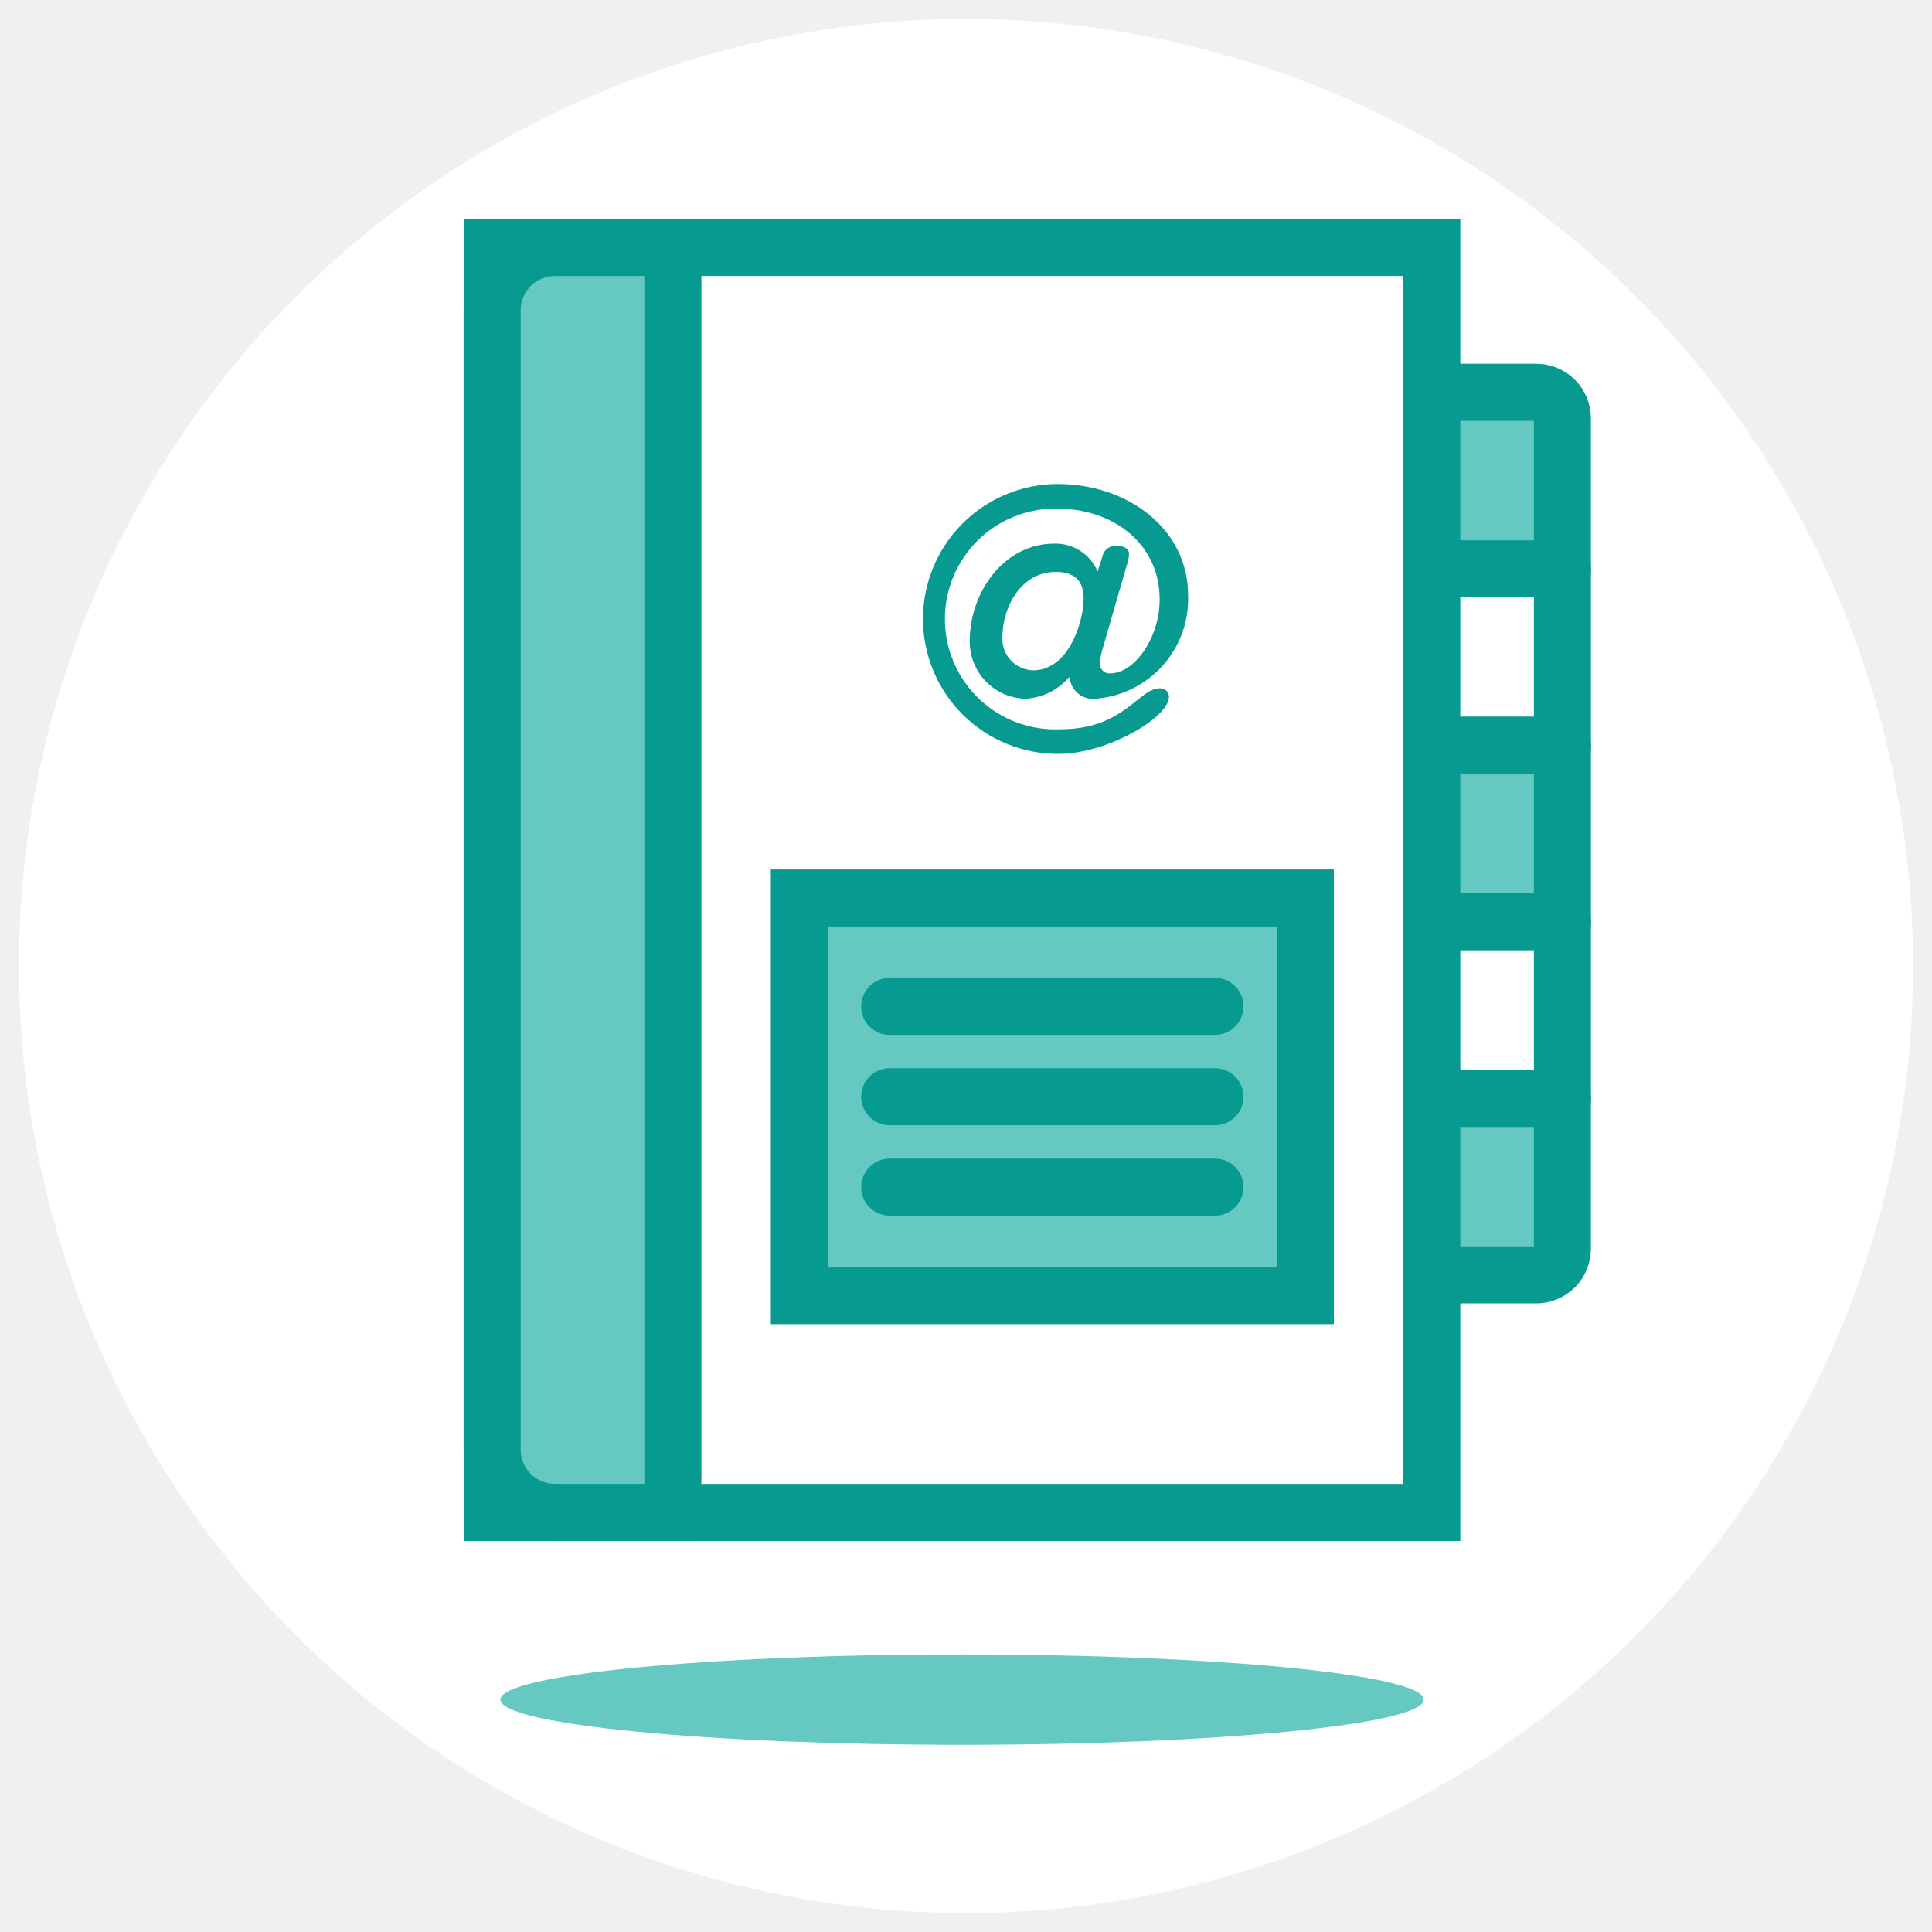
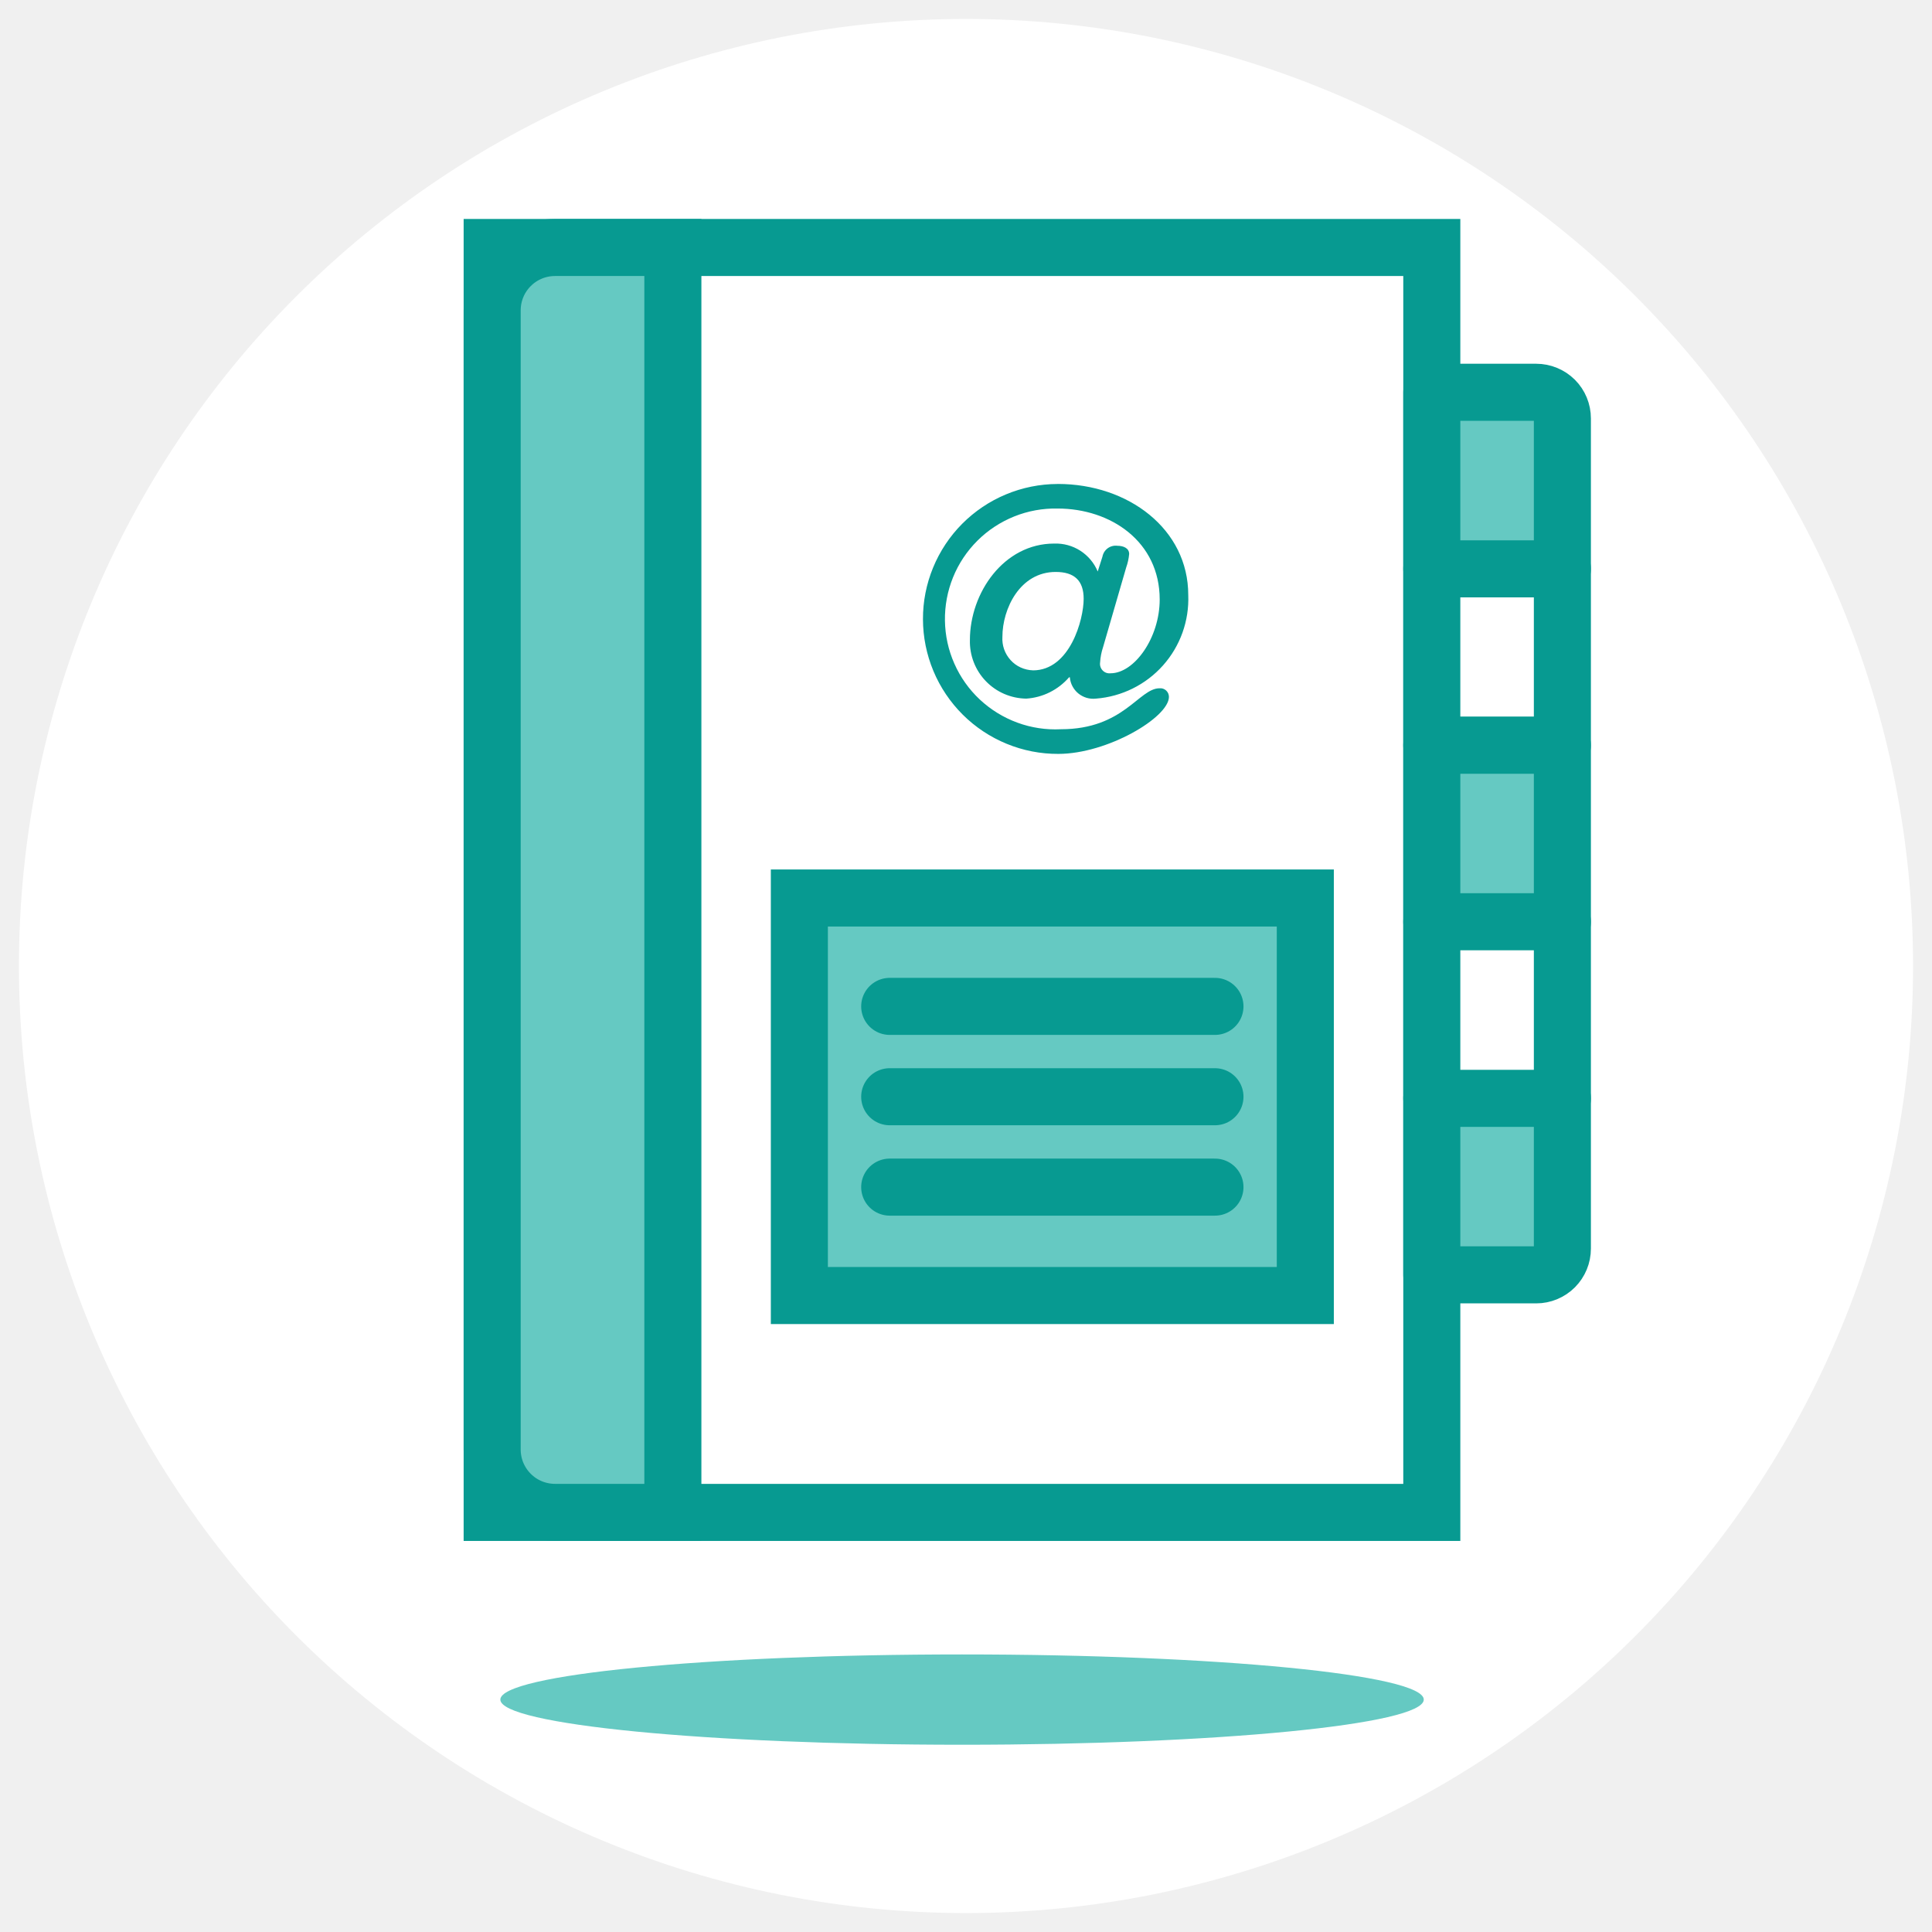
- <svg xmlns="http://www.w3.org/2000/svg" width="51" height="51" viewBox="0 0 51 51" fill="none">
-   <path d="M0.5 25.5C0.5 32.13 3.134 38.489 7.822 43.178C12.511 47.866 18.87 50.5 25.5 50.5C32.13 50.5 38.489 47.866 43.178 43.178C47.866 38.489 50.5 32.13 50.5 25.5C50.5 18.87 47.866 12.511 43.178 7.822C38.489 3.134 32.13 0.5 25.5 0.5C18.87 0.5 12.511 3.134 7.822 7.822C3.134 12.511 0.5 18.87 0.5 25.5Z" fill="white" />
-   <path d="M37.584 44.865C37.584 45.524 32.127 46.058 25.396 46.058C18.666 46.058 13.209 45.524 13.209 44.865C13.209 44.207 18.666 43.673 25.396 43.673C32.127 43.673 37.584 44.207 37.584 44.865Z" fill="#65C9C2" />
-   <path d="M12.992 6.533H37.796V39.924H12.992V6.533Z" fill="white" />
-   <path d="M12.992 6.533H37.796V39.924H12.992V6.533Z" stroke="#079A91" stroke-width="1.506" />
-   <path d="M41.243 32.961C41.243 33.145 41.17 33.32 41.041 33.45C40.911 33.58 40.735 33.653 40.552 33.653H37.796V28.992H41.243V32.961Z" fill="#65C9C2" stroke="#079A91" stroke-width="1.506" stroke-linejoin="round" />
-   <path d="M37.796 15.012H41.244V19.674H37.796V15.012Z" fill="white" stroke="#079A91" stroke-width="1.506" stroke-linejoin="round" />
-   <path d="M37.796 19.673H41.244V24.335H37.796V19.673Z" fill="#65C9C2" stroke="#079A91" stroke-width="1.506" stroke-linejoin="round" />
-   <path d="M37.796 24.332H41.244V28.994H37.796V24.332Z" fill="white" stroke="#079A91" stroke-width="1.506" stroke-linejoin="round" />
-   <path d="M41.243 15.016H37.796V10.355H40.552C40.735 10.355 40.911 10.428 41.041 10.557C41.17 10.687 41.243 10.863 41.243 11.046V15.016Z" fill="#65C9C2" stroke="#079A91" stroke-width="1.506" stroke-linejoin="round" />
-   <path d="M21.101 23.705H34.457V34.2H21.101V23.705Z" fill="#65C9C2" stroke="#079A91" stroke-width="1.506" />
-   <path d="M23.486 26.566H32.072" stroke="#079A91" stroke-width="1.506" stroke-linecap="round" stroke-linejoin="round" />
-   <path d="M23.486 28.951H32.072" stroke="#079A91" stroke-width="1.506" stroke-linecap="round" stroke-linejoin="round" />
-   <path d="M23.486 31.337H32.072" stroke="#079A91" stroke-width="1.506" stroke-linecap="round" stroke-linejoin="round" />
-   <path d="M27.917 12.776C27.449 12.777 26.986 12.871 26.554 13.051C26.122 13.231 25.73 13.495 25.401 13.827C25.071 14.158 24.809 14.552 24.632 14.985C24.454 15.417 24.363 15.881 24.364 16.349C24.366 16.817 24.459 17.279 24.639 17.711C24.82 18.143 25.083 18.535 25.415 18.865C25.747 19.195 26.14 19.456 26.573 19.634C27.005 19.812 27.469 19.902 27.937 19.901C29.235 19.901 30.858 18.937 30.858 18.395C30.858 18.364 30.851 18.333 30.839 18.305C30.826 18.276 30.808 18.25 30.785 18.229C30.762 18.208 30.734 18.192 30.705 18.181C30.675 18.171 30.644 18.167 30.612 18.17C30.062 18.167 29.668 19.25 28.006 19.25C27.615 19.27 27.224 19.211 26.856 19.077C26.488 18.942 26.152 18.735 25.866 18.468C25.58 18.2 25.351 17.878 25.192 17.52C25.034 17.162 24.949 16.776 24.943 16.384C24.937 15.993 25.01 15.604 25.158 15.242C25.305 14.879 25.524 14.55 25.802 14.274C26.079 13.998 26.41 13.78 26.773 13.635C27.136 13.489 27.525 13.418 27.917 13.426C29.324 13.426 30.612 14.301 30.612 15.827C30.612 16.84 29.944 17.775 29.314 17.775C29.276 17.779 29.238 17.775 29.201 17.762C29.165 17.749 29.133 17.728 29.106 17.7C29.079 17.672 29.059 17.639 29.048 17.602C29.036 17.566 29.033 17.527 29.039 17.489C29.047 17.352 29.073 17.216 29.117 17.086L29.727 14.98C29.768 14.866 29.794 14.748 29.805 14.627C29.805 14.469 29.648 14.41 29.493 14.41C29.403 14.399 29.313 14.422 29.24 14.475C29.166 14.528 29.116 14.607 29.099 14.695L28.974 15.088C28.88 14.862 28.72 14.671 28.514 14.539C28.308 14.408 28.067 14.342 27.823 14.351C26.495 14.351 25.6 15.65 25.6 16.899C25.594 17.098 25.629 17.297 25.701 17.483C25.773 17.669 25.881 17.839 26.019 17.983C26.157 18.126 26.323 18.241 26.506 18.32C26.689 18.4 26.886 18.442 27.085 18.444C27.302 18.43 27.514 18.373 27.708 18.277C27.902 18.18 28.075 18.046 28.217 17.882H28.237C28.244 17.964 28.267 18.045 28.305 18.118C28.344 18.192 28.397 18.256 28.461 18.309C28.525 18.361 28.599 18.4 28.679 18.424C28.759 18.447 28.842 18.454 28.924 18.444C29.606 18.392 30.24 18.078 30.695 17.568C31.15 17.058 31.389 16.392 31.362 15.709C31.362 13.967 29.778 12.777 27.919 12.777L27.917 12.776ZM27.267 17.695C27.156 17.692 27.046 17.666 26.944 17.62C26.842 17.573 26.751 17.506 26.676 17.424C26.6 17.341 26.543 17.244 26.506 17.138C26.469 17.033 26.454 16.921 26.461 16.809C26.461 16.072 26.923 15.097 27.868 15.097C28.359 15.097 28.605 15.324 28.605 15.806C28.605 16.357 28.241 17.695 27.267 17.695Z" fill="#079A91" />
-   <path d="M17.762 39.923H14.651C14.433 39.923 14.218 39.881 14.016 39.797C13.815 39.714 13.632 39.592 13.478 39.438C13.324 39.283 13.201 39.1 13.118 38.899C13.035 38.698 12.992 38.482 12.992 38.264V8.192C12.992 7.752 13.167 7.33 13.478 7.019C13.789 6.708 14.211 6.533 14.651 6.533H17.762V39.923Z" fill="#65C9C2" />
-   <path d="M17.762 39.923H14.651C14.433 39.923 14.218 39.881 14.016 39.797C13.815 39.714 13.632 39.592 13.478 39.438C13.324 39.283 13.201 39.1 13.118 38.899C13.035 38.698 12.992 38.482 12.992 38.264V8.192C12.992 7.752 13.167 7.33 13.478 7.019C13.789 6.708 14.211 6.533 14.651 6.533H17.762V39.923Z" stroke="#079A91" stroke-width="1.506" />
+ <svg xmlns="http://www.w3.org/2000/svg" fill="none" height="51" viewBox="0 0 51 51" width="51">
+   <path d="m.5 25.5c0 6.63 2.634 12.989 7.322 17.678 4.688 4.688 11.047 7.322 17.678 7.322s12.989-2.634 17.678-7.322 7.322-11.047 7.322-17.678-2.634-12.989-7.322-17.678c-4.688-4.688-11.047-7.322-17.678-7.322s-12.989 2.634-17.678 7.322c-4.688 4.688-7.322 11.047-7.322 17.678z" fill="#fff" />
+   <path d="m37.584 44.865c0 .659-5.457 1.192-12.188 1.192s-12.188-.534-12.188-1.192c0-.659 5.457-1.192 12.188-1.192s12.188.534 12.188 1.192z" fill="#65c9c2" />
+   <path d="m12.992 6.533h24.804v33.391h-24.804z" fill="#fff" />
+   <g stroke="#079a91" stroke-width="1.506">
+     <path d="m12.992 6.533h24.804v33.391h-24.804z" />
+     <path d="m41.243 32.961c0 .183-.073.359-.202.489-.13.13-.305.203-.489.203h-2.756v-4.661h3.447z" fill="#65c9c2" stroke-linejoin="round" />
+     <path d="m37.796 15.012h3.447v4.661h-3.447z" fill="#fff" stroke-linejoin="round" />
+     <path d="m37.796 19.673h3.447v4.661h-3.447z" fill="#65c9c2" stroke-linejoin="round" />
+     <path d="m37.796 24.332h3.447v4.661h-3.447z" fill="#fff" stroke-linejoin="round" />
+     <path d="m41.243 15.016h-3.447v-4.661h2.756c.183 0 .359.073.489.202.13.13.202.305.202.489z" fill="#65c9c2" stroke-linejoin="round" />
+     <path d="m21.101 23.705h13.356v10.494h-13.356z" fill="#65c9c2" />
+     <path d="m23.486 26.566h8.586" stroke-linecap="round" stroke-linejoin="round" />
+     <path d="m23.486 28.951h8.586" stroke-linecap="round" stroke-linejoin="round" />
+     <path d="m23.486 31.337h8.586" stroke-linecap="round" stroke-linejoin="round" />
+   </g>
+   <path d="m27.917 12.776c-.468.001-.931.095-1.363.275-.432.18-.824.444-1.154.775-.33.332-.591.725-.769 1.158-.178.433-.269.896-.267 1.364.001.468.095.931.275 1.363.18.432.444.824.775 1.154.332.33.725.591 1.158.769s.896.269 1.364.267c1.298 0 2.921-.964 2.921-1.506 0-.031-.007-.062-.019-.091-.013-.029-.031-.054-.054-.076-.023-.021-.05-.037-.08-.048-.03-.01-.061-.014-.092-.011-.55-.003-.944 1.081-2.607 1.081-.391.02-.782-.039-1.149-.174s-.704-.342-.99-.609-.515-.59-.673-.948c-.159-.358-.243-.744-.249-1.136-.006-.391.067-.78.214-1.143s.367-.692.644-.968.608-.493.971-.639c.363-.146.752-.217 1.144-.209 1.407 0 2.696.875 2.696 2.401 0 1.013-.669 1.948-1.298 1.948-.038.004-.077-0-.113-.013s-.069-.034-.095-.062c-.027-.028-.047-.061-.058-.098-.012-.036-.015-.075-.009-.113.008-.137.034-.273.078-.403l.611-2.106c.041-.114.067-.233.078-.354 0-.158-.158-.217-.312-.217-.09-.011-.18.012-.253.065-.073.053-.123.132-.14.221l-.125.393c-.094-.226-.255-.417-.46-.549-.206-.132-.447-.197-.691-.188-1.327 0-2.223 1.299-2.223 2.547-.005.2.029.398.101.584.072.186.18.356.319.5.138.144.304.259.487.338s.38.121.58.124c.216-.014.428-.071.622-.168.194-.097.367-.231.509-.395h.02c.007.083.03.163.069.236.039.073.091.138.156.191.064.052.138.091.218.115.08.023.163.03.245.021.681-.052 1.316-.366 1.771-.876.455-.51.694-1.177.667-1.86 0-1.741-1.584-2.931-3.443-2.931zm-.649 4.919c-.112-.003-.222-.029-.324-.075s-.193-.113-.268-.196-.133-.18-.17-.285c-.037-.106-.052-.218-.045-.329 0-.738.462-1.712 1.407-1.712.491 0 .738.227.738.709 0 .551-.364 1.889-1.338 1.889z" fill="#079a91" />
+   <path d="m17.762 39.923h-3.111c-.218 0-.434-.043-.635-.126s-.384-.206-.538-.36-.276-.337-.36-.538c-.083-.201-.126-.417-.126-.635v-30.072c0-.44.175-.862.486-1.173.311-.311.733-.486 1.173-.486h3.111z" fill="#65c9c2" />
+   <path d="m17.762 39.923h-3.111c-.218 0-.434-.043-.635-.126s-.384-.206-.538-.36-.276-.337-.36-.538c-.083-.201-.126-.417-.126-.635v-30.072c0-.44.175-.862.486-1.173.311-.311.733-.486 1.173-.486h3.111z" stroke="#079a91" stroke-width="1.506" />
</svg>
